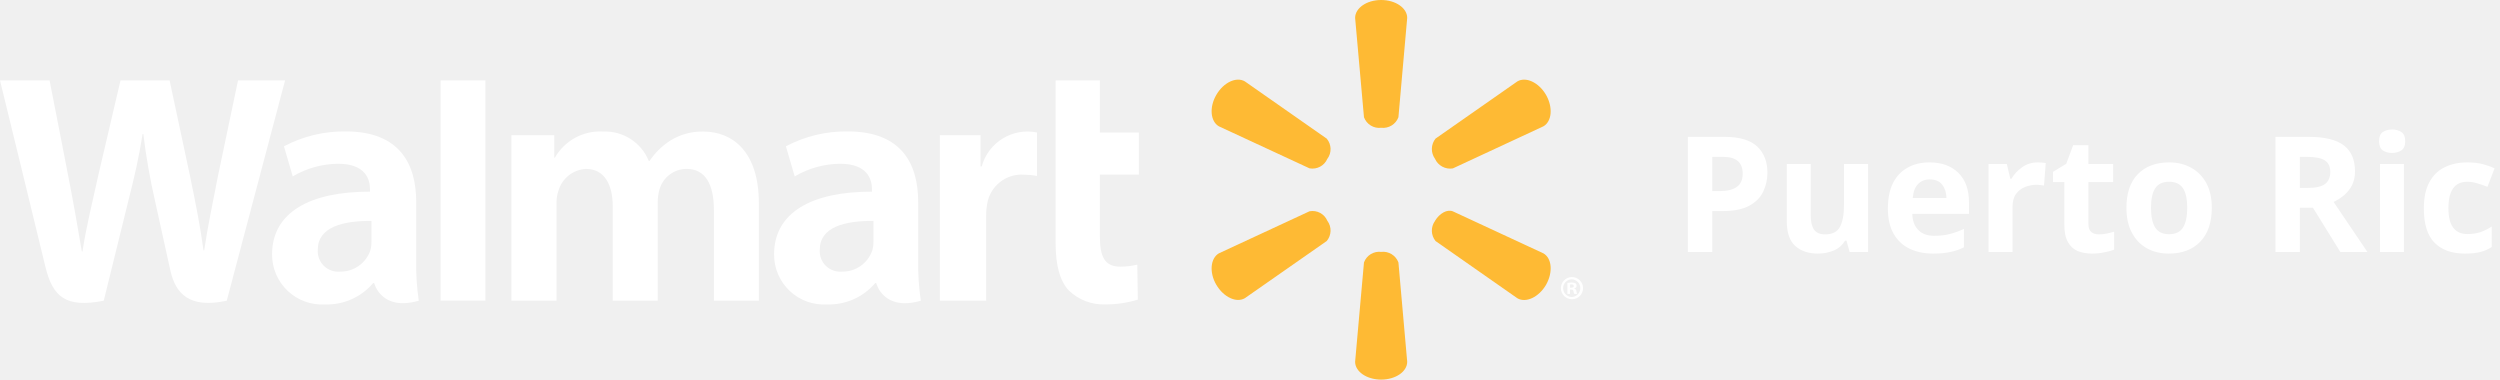
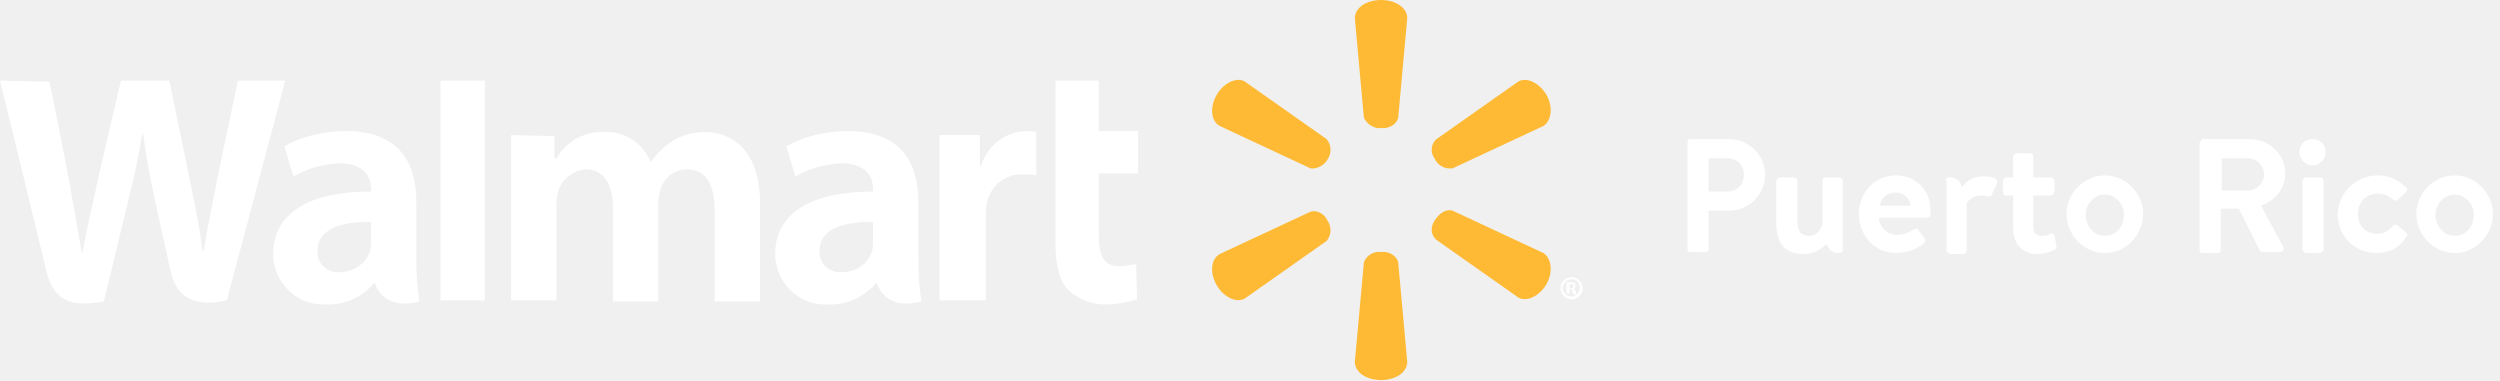
- <svg xmlns="http://www.w3.org/2000/svg" width="248" height="37.654" viewBox="0 0 248 37.654">
-   <g id="Group_37" data-name="Group 37" transform="translate(-139 -31)">
+ <svg xmlns="http://www.w3.org/2000/svg" version="1.1" id="Layer_1" x="0px" y="0px" viewBox="0 0 248 37.7" style="enable-background:new 0 0 248 37.7;" xml:space="preserve">
+   <style type="text/css">
+ 	.st0{fill:#FFFFFF;}
+ 	.st1{fill:#FEBA34;}
+ 	.st2{enable-background:new    ;}
+ </style>
+   <g id="Group_37" transform="translate(-139 -31)">
    <g id="NAV_BAR" transform="translate(139 31)">
      <g id="Walmart_LOGO">
-         <path id="Path_1" data-name="Path 1" d="M128.507,26.39c0-3.719-1.592-7-6.975-7a12.7,12.7,0,0,0-6.146,1.476l.872,2.983a9.067,9.067,0,0,1,4.492-1.253c2.725,0,3.172,1.538,3.172,2.529v.239c-5.949-.01-9.71,2.046-9.71,6.232a4.947,4.947,0,0,0,5.247,4.956,6.007,6.007,0,0,0,4.785-2.119h.1s.678,2.835,4.425,1.751a24.693,24.693,0,0,1-.262-3.959Zm-4.438,3.926a2.865,2.865,0,0,1-.114.88,3.107,3.107,0,0,1-2.995,2.1,2.032,2.032,0,0,1-2.215-2.175c0-2.252,2.487-2.872,5.324-2.856" transform="translate(-37.424 -6.352)" fill="#fff" />
-         <path id="Path_2" data-name="Path 2" d="M0,11.861s3.886,15.9,4.5,18.473c.728,3.01,2.031,4.123,5.791,3.382l2.429-9.858c.614-2.442,1.032-4.194,1.428-6.683h.067a65.589,65.589,0,0,0,1.174,6.69s.991,4.479,1.505,6.825,1.909,3.826,5.6,3.026L28.28,11.861H23.612l-1.984,9.454c-.525,2.739-1,4.9-1.374,7.406h-.067c-.335-2.483-.76-4.552-1.307-7.235l-2.056-9.625h-4.87L9.76,21.24C9.135,24.1,8.55,26.4,8.182,28.831H8.118c-.379-2.281-.893-5.185-1.438-7.941,0,0-1.3-6.715-1.763-9.029" transform="translate(0 -3.886)" fill="#fff" />
-         <path id="Path_3" data-name="Path 3" d="M54.441,26.39c0-3.719-1.6-7-6.979-7a12.711,12.711,0,0,0-6.142,1.476l.872,2.983a9.038,9.038,0,0,1,4.492-1.253c2.725,0,3.172,1.538,3.172,2.529v.239c-5.949-.01-9.714,2.046-9.714,6.232a4.95,4.95,0,0,0,5.239,4.956A5.987,5.987,0,0,0,50.17,34.43h.1s.681,2.835,4.425,1.751a24.509,24.509,0,0,1-.258-3.959ZM50,30.317a2.988,2.988,0,0,1-.11.88,3.117,3.117,0,0,1-3,2.1,2.032,2.032,0,0,1-2.212-2.175c0-2.252,2.487-2.872,5.324-2.856" transform="translate(-13.153 -6.352)" fill="#fff" />
-         <path id="Path_4" data-name="Path 4" d="M65.012,11.861V33.708h4.442V11.861Z" transform="translate(-21.303 -3.886)" fill="#fff" />
-         <path id="Path_5" data-name="Path 5" d="M155.753,11.861V27.98c0,2.225.418,3.776,1.316,4.727a4.949,4.949,0,0,0,3.618,1.376,10.761,10.761,0,0,0,3.222-.475l-.054-3.47a7.117,7.117,0,0,1-1.694.2c-1.517,0-2.017-.96-2.017-2.958V21.205h3.869V17.03h-3.869v-5.17" transform="translate(-51.036 -3.886)" fill="#fff" />
-         <path id="Path_6" data-name="Path 6" d="M138.675,19.772V36.188h4.592V27.781a6.2,6.2,0,0,1,.1-1.2,3.459,3.459,0,0,1,3.626-2.895,7.683,7.683,0,0,1,1.317.123V19.5a4.713,4.713,0,0,0-5.486,3.374h-.113v-3.1" transform="translate(-45.44 -6.359)" fill="#fff" />
-         <path id="Path_7" data-name="Path 7" d="M75.456,19.772V36.188h4.475V26.553a3.743,3.743,0,0,1,.21-1.332,3,3,0,0,1,2.716-2.106c1.8,0,2.652,1.521,2.652,3.715v9.358h4.463V26.437a4.592,4.592,0,0,1,.185-1.324,2.8,2.8,0,0,1,2.687-2c1.821,0,2.7,1.488,2.7,4.075v9h4.459V26.508c0-5.085-2.587-7.1-5.524-7.1a5.939,5.939,0,0,0-3.243.887,7.031,7.031,0,0,0-2.081,2.038H89.09a4.683,4.683,0,0,0-4.533-2.926,5.161,5.161,0,0,0-4.785,2.589h-.067V19.772" transform="translate(-24.725 -6.359)" fill="#fff" />
-         <path id="Path_8" data-name="Path 8" d="M202.528,12.676a1.626,1.626,0,0,0,1.713-1.047l.87-9.855C205.111.8,203.962,0,202.528,0s-2.583.8-2.583,1.775l.878,9.855a1.612,1.612,0,0,0,1.705,1.047" transform="translate(-65.517)" fill="#feba34" />
-         <path id="Path_9" data-name="Path 9" d="M190.252,19.61a1.616,1.616,0,0,0-.06-2.006l-8.122-5.68c-.845-.493-2.109.094-2.833,1.338s-.576,2.635.252,3.118l8.992,4.169a1.608,1.608,0,0,0,1.771-.947" transform="translate(-58.579 -3.85)" fill="#feba34" />
-         <path id="Path_10" data-name="Path 10" d="M211.579,19.6a1.653,1.653,0,0,0,1.773.959l8.992-4.18c.835-.493.96-1.873.254-3.114-.722-1.243-1.994-1.827-2.837-1.343L211.636,17.6a1.658,1.658,0,0,0-.048,2.013" transform="translate(-69.231 -3.852)" fill="#feba34" />
-         <path id="Path_11" data-name="Path 11" d="M202.528,37.163a1.626,1.626,0,0,1,1.713,1.047l.87,9.855c0,.976-1.149,1.767-2.583,1.767s-2.583-.791-2.583-1.767l.878-9.855a1.612,1.612,0,0,1,1.705-1.047" transform="translate(-65.517 -12.177)" fill="#feba34" />
-         <path id="Path_12" data-name="Path 12" d="M211.579,32.1c.46-.764,1.212-1.172,1.773-.951l8.992,4.173c.835.483.96,1.875.254,3.118-.722,1.234-1.994,1.821-2.837,1.338l-8.124-5.682a1.633,1.633,0,0,1-.048-2" transform="translate(-69.231 -10.186)" fill="#feba34" />
-         <path id="Path_13" data-name="Path 13" d="M190.252,32.088a1.617,1.617,0,0,1-.06,2.006l-8.122,5.672c-.845.493-2.109-.1-2.833-1.33s-.576-2.635.252-3.118l8.992-4.173a1.6,1.6,0,0,1,1.771.943" transform="translate(-58.579 -10.186)" fill="#feba34" />
-         <path id="Path_14" data-name="Path 14" d="M231.181,42.121h.112c.152,0,.214.048.231.169a.835.835,0,0,0,.083.264h.289a.525.525,0,0,1-.075-.271.307.307,0,0,0-.214-.258V42a.263.263,0,0,0,.231-.252.332.332,0,0,0-.1-.239.784.784,0,0,0-.393-.083,1.821,1.821,0,0,0-.42.04v1.089h.256Zm.008-.5.131-.017c.154,0,.237.071.237.171s-.112.164-.254.164h-.114Zm.164-.739a1.1,1.1,0,1,0,1.124,1.1,1.1,1.1,0,0,0-1.124-1.1m0,.221a.88.88,0,0,1,0,1.759.88.88,0,0,1-.008-1.759" transform="translate(-75.437 -13.397)" fill="#fff" />
+         <path id="Path_1" class="st0" d="M91.1,20c0-3.7-1.6-7-7-7c-2.1,0-4.3,0.5-6.1,1.5l0.9,3c1.4-0.8,2.9-1.2,4.5-1.3     c2.7,0,3.2,1.5,3.2,2.5V19c-5.9,0-9.7,2-9.7,6.2c0,2.7,2.2,5,4.9,5c0.1,0,0.2,0,0.3,0c1.8,0.1,3.6-0.7,4.8-2.1h0.1     c0,0,0.7,2.8,4.4,1.8c-0.2-1.3-0.3-2.6-0.3-4V20z M86.6,24c0,0.3,0,0.6-0.1,0.9c-0.4,1.3-1.6,2.1-3,2.1c-1.1,0.1-2.1-0.7-2.2-1.8     c0-0.1,0-0.2,0-0.3c0-2.3,2.5-2.9,5.3-2.9" />
+         <path id="Path_2" class="st0" d="M0,8c0,0,3.9,15.9,4.5,18.5c0.7,3,2,4.1,5.8,3.4l2.4-9.9c0.6-2.4,1-4.2,1.4-6.7h0.1     c0.3,2.2,0.7,4.5,1.2,6.7c0,0,1,4.5,1.5,6.8s1.9,3.8,5.6,3L28.3,8h-4.7l-2,9.5c-0.5,2.7-1,4.9-1.4,7.4h-0.1     c-0.3-2.5-0.8-4.6-1.3-7.2L16.8,8H12l-2.2,9.4c-0.6,2.9-1.2,5.2-1.6,7.6H8.1c-0.4-2.3-0.9-5.2-1.4-7.9c0,0-1.3-6.7-1.8-9" />
+         <path id="Path_3" class="st0" d="M41.3,20c0-3.7-1.6-7-7-7c-2.1,0-4.3,0.5-6.1,1.5l0.9,3c1.4-0.8,2.9-1.2,4.5-1.3     c2.7,0,3.2,1.5,3.2,2.5V19c-5.9,0-9.7,2-9.7,6.2c0,2.7,2.2,5,4.9,5c0.1,0,0.2,0,0.3,0c1.8,0.1,3.6-0.7,4.8-2.1h0.1     c0,0,0.7,2.8,4.4,1.8c-0.2-1.3-0.3-2.6-0.3-4L41.3,20z M36.8,24c0,0.3,0,0.6-0.1,0.9c-0.4,1.3-1.7,2.1-3,2.1     c-1.1,0.1-2.1-0.7-2.2-1.8c0-0.1,0-0.2,0-0.3c0-2.3,2.5-2.9,5.3-2.9" />
+         <path id="Path_4" class="st0" d="M43.7,8v21.8h4.4V8H43.7z" />
+         <path id="Path_5" class="st0" d="M104.7,8v16.1c0,2.2,0.4,3.8,1.3,4.7c1,0.9,2.3,1.4,3.6,1.4c1.1,0,2.2-0.2,3.2-0.5l-0.1-3.5     c-0.6,0.1-1.1,0.2-1.7,0.2c-1.5,0-2-1-2-3v-6.2h3.9v-4.2h-3.9V8" />
+         <path id="Path_6" class="st0" d="M93.2,13.4v16.4h4.6v-8.4c0-0.4,0-0.8,0.1-1.2c0.3-1.8,1.9-3,3.6-2.9c0.4,0,0.9,0,1.3,0.1v-4.3     c-2.4-0.5-4.8,1-5.5,3.4h-0.1v-3.1" />
+         <path id="Path_7" class="st0" d="M50.7,13.4v16.4h4.5v-9.6c0-0.5,0.1-0.9,0.2-1.3c0.4-1.2,1.5-2,2.7-2.1c1.8,0,2.7,1.5,2.7,3.7     v9.4h4.5v-9.8c0-0.4,0.1-0.9,0.2-1.3c0.4-1.2,1.4-2,2.7-2c1.8,0,2.7,1.5,2.7,4.1v9h4.5v-9.7c0-5.1-2.6-7.1-5.5-7.1     c-1.1,0-2.3,0.3-3.2,0.9c-0.8,0.5-1.5,1.2-2.1,2h-0.1c-0.7-1.8-2.6-3-4.5-2.9c-2-0.1-3.8,0.9-4.8,2.6H55v-2.2" />
+         <path id="Path_8" class="st1" d="M137,12.7c0.7,0.1,1.5-0.3,1.7-1l0.9-9.9c0-1-1.1-1.8-2.6-1.8s-2.6,0.8-2.6,1.8l0.9,9.9     C135.6,12.3,136.3,12.8,137,12.7" />
+         <path id="Path_9" class="st1" d="M131.7,15.8c0.4-0.6,0.4-1.4-0.1-2l-8.1-5.7c-0.8-0.5-2.1,0.1-2.8,1.3c-0.7,1.2-0.6,2.6,0.3,3.1     l9,4.2C130.6,16.8,131.4,16.4,131.7,15.8" />
+         <path id="Path_10" class="st1" d="M142.3,15.7c0.3,0.7,1,1.1,1.8,1l9-4.2c0.8-0.5,1-1.9,0.3-3.1c-0.7-1.2-2-1.8-2.8-1.3l-8.1,5.7     C141.9,14.3,141.9,15.2,142.3,15.7" />
+         <path id="Path_11" class="st1" d="M137,25c0.7-0.1,1.5,0.3,1.7,1l0.9,9.9c0,1-1.1,1.8-2.6,1.8s-2.6-0.8-2.6-1.8l0.9-9.9     C135.6,25.3,136.3,24.9,137,25" />
+         <path id="Path_12" class="st1" d="M142.3,21.9c0.5-0.8,1.2-1.2,1.8-1l9,4.2c0.8,0.5,1,1.9,0.3,3.1c-0.7,1.2-2,1.8-2.8,1.3     l-8.1-5.7C141.9,23.3,141.9,22.5,142.3,21.9" />
+         <path id="Path_13" class="st1" d="M131.7,21.9c0.4,0.6,0.4,1.4-0.1,2l-8.1,5.7c-0.8,0.5-2.1-0.1-2.8-1.3s-0.6-2.6,0.3-3.1l9-4.2     C130.6,20.8,131.4,21.2,131.7,21.9" />
+         <path id="Path_14" class="st0" d="M155.7,28.7h0.1c0.2,0,0.2,0,0.2,0.2c0,0.1,0,0.2,0.1,0.3h0.3c0-0.1-0.1-0.2-0.1-0.3     c0-0.1-0.1-0.2-0.2-0.3v0c0.1,0,0.2-0.1,0.2-0.3c0-0.1,0-0.2-0.1-0.2c-0.1-0.1-0.3-0.1-0.4-0.1c-0.1,0-0.3,0-0.4,0v1.1h0.3     L155.7,28.7z M155.8,28.2l0.1,0c0.2,0,0.2,0.1,0.2,0.2s-0.1,0.2-0.3,0.2h-0.1V28.2z M155.9,27.5c-0.6,0-1.1,0.5-1.1,1.1     s0.5,1.1,1.1,1.1c0.6,0,1.1-0.5,1.1-1.1C157,28,156.5,27.5,155.9,27.5C155.9,27.5,155.9,27.5,155.9,27.5 M155.9,27.7     c0.5,0,0.9,0.4,0.8,0.9c0,0.5-0.4,0.8-0.8,0.8c-0.5,0-0.9-0.4-0.9-0.9C155.1,28.1,155.4,27.7,155.9,27.7" />
      </g>
    </g>
-     <text id="Puerto_Rico" data-name="Puerto Rico" transform="translate(305 56)" fill="#fff" font-size="16" font-family="Bogle-Bold, Bogle" font-weight="700">
-       <tspan x="0" y="0">Puerto Rico</tspan>
-     </text>
+     <g class="st2">
+       <path class="st0" d="M306.4,45.1c0-0.2,0.1-0.3,0.3-0.3h3.8c2,0,3.6,1.6,3.6,3.5c0,2-1.6,3.6-3.6,3.6h-2v3.8    c0,0.2-0.1,0.3-0.3,0.3h-1.5c-0.2,0-0.3-0.1-0.3-0.3V45.1z M310.4,50c0.9,0,1.6-0.7,1.6-1.7c0-0.9-0.7-1.6-1.6-1.6h-1.9V50H310.4z    " />
+       <path class="st0" d="M315.2,49c0-0.2,0.2-0.4,0.4-0.4h1.3c0.2,0,0.4,0.1,0.4,0.4v3.9c0,1,0.3,1.5,1.2,1.5c0.8,0,1.2-0.7,1.3-1.4    v-4c0-0.3,0.1-0.4,0.4-0.4h1.2c0.2,0,0.4,0.1,0.4,0.4v6.8c0,0.2-0.1,0.3-0.4,0.3c-0.7,0-1-0.4-1.2-0.9c-0.4,0.4-1.2,1-2.2,1    c-2.3,0-2.8-1.4-2.8-3.3V49z" />
+       <path class="st0" d="M327.1,48.4c1.9,0,3.4,1.4,3.4,3.4c0,0.1,0,0.4,0,0.5c0,0.2-0.2,0.3-0.4,0.3h-4.7c0,0.9,0.8,1.7,1.8,1.7    c0.7,0,1.2-0.3,1.6-0.5c0.2-0.1,0.4-0.2,0.5,0l0.6,0.8c0.1,0.1,0.1,0.3,0,0.5c-0.6,0.5-1.6,1-2.8,1c-2.2,0-3.7-1.8-3.7-3.9    C323.4,50.2,324.9,48.4,327.1,48.4z M328.5,51.4c0-0.7-0.6-1.3-1.4-1.3c-0.9,0-1.5,0.5-1.6,1.3H328.5z" />
+       <path class="st0" d="M332,48.9c0-0.2,0.1-0.3,0.4-0.3c0.7,0,1.1,0.4,1.2,1c0.3-0.4,0.9-1.1,2.1-1.1c0.9,0,1.6,0.2,1.4,0.7    l-0.5,1.1c-0.1,0.2-0.3,0.2-0.4,0.2c-0.2-0.1-0.4-0.1-0.7-0.1c-0.8,0-1.3,0.5-1.4,0.8v4.6c0,0.3-0.2,0.4-0.4,0.4h-1.2    c-0.2,0-0.4-0.2-0.4-0.4V48.9z" />
+       <path class="st0" d="M338,50.4c-0.2,0-0.3-0.2-0.3-0.4V49c0-0.2,0.1-0.4,0.3-0.4h0.7v-2c0-0.2,0.2-0.4,0.4-0.4h1.3    c0.2,0,0.3,0.2,0.3,0.4v2h1.7c0.2,0,0.4,0.1,0.4,0.4V50c0,0.2-0.2,0.4-0.4,0.4h-1.7v3c0,0.7,0.3,1,0.8,1c0.3,0,0.8-0.1,0.9-0.2    c0.2-0.1,0.4,0,0.4,0.2l0.2,1c0,0.2,0,0.3-0.2,0.4c-0.3,0.1-0.9,0.4-1.7,0.4c-1.5,0-2.4-1-2.4-2.7v-3.1H338z" />
+       <path class="st0" d="M347.8,48.4c2.1,0,3.8,1.8,3.8,3.8c0,2.1-1.7,3.9-3.8,3.9c-2.1,0-3.8-1.8-3.8-3.9    C344,50.2,345.7,48.4,347.8,48.4z M347.8,54.4c1.1,0,1.9-0.9,1.9-2.1c0-1.1-0.9-2-1.9-2s-1.9,0.9-1.9,2    C345.9,53.4,346.7,54.4,347.8,54.4z" />
+       <path class="st0" d="M357.3,45.1c0-0.2,0.1-0.3,0.3-0.3h4.6c1.9,0,3.5,1.5,3.5,3.4c0,1.5-1,2.7-2.4,3.2l2.2,4.1    c0.1,0.2,0,0.5-0.3,0.5h-1.7c-0.1,0-0.2-0.1-0.3-0.1l-2.1-4.2h-1.8v4.1c0,0.2-0.1,0.3-0.3,0.3h-1.5c-0.2,0-0.3-0.1-0.3-0.3V45.1z     M362,49.9c0.8,0,1.6-0.7,1.6-1.6c0-0.8-0.7-1.6-1.6-1.6h-2.6v3.2H362z" />
+       <path class="st0" d="M367.1,46.1c0-0.7,0.5-1.3,1.3-1.3s1.3,0.6,1.3,1.3c0,0.7-0.6,1.3-1.3,1.3S367.1,46.8,367.1,46.1z M367.4,49    c0-0.2,0.2-0.4,0.4-0.4h1.3c0.2,0,0.4,0.1,0.4,0.4v6.7c0,0.2-0.2,0.4-0.4,0.4h-1.3c-0.2,0-0.4-0.2-0.4-0.4V49z" />
+       <path class="st0" d="M374.9,48.4c1.2,0,2,0.5,2.8,1.2c0.2,0.2,0.1,0.4-0.1,0.5l-0.7,0.7c-0.2,0.2-0.3,0.1-0.5,0    c-0.4-0.3-0.8-0.6-1.5-0.6c-1.2,0-2,0.9-2,2c0,1.2,0.8,2,1.9,2c0.8,0,1.2-0.4,1.6-0.8c0.1-0.1,0.3-0.2,0.5,0l0.7,0.6    c0.2,0.2,0.3,0.3,0.1,0.5c-0.6,1-1.6,1.6-2.9,1.6c-2.2,0-3.9-1.6-3.9-3.9C371,50.1,372.7,48.4,374.9,48.4z" />
+       <path class="st0" d="M382.5,48.4c2.1,0,3.8,1.8,3.8,3.8c0,2.1-1.7,3.9-3.8,3.9c-2.1,0-3.8-1.8-3.8-3.9    C378.7,50.2,380.4,48.4,382.5,48.4z M382.5,54.4c1.1,0,1.9-0.9,1.9-2.1c0-1.1-0.9-2-1.9-2s-1.9,0.9-1.9,2    C380.6,53.4,381.4,54.4,382.5,54.4z" />
+     </g>
  </g>
</svg>
